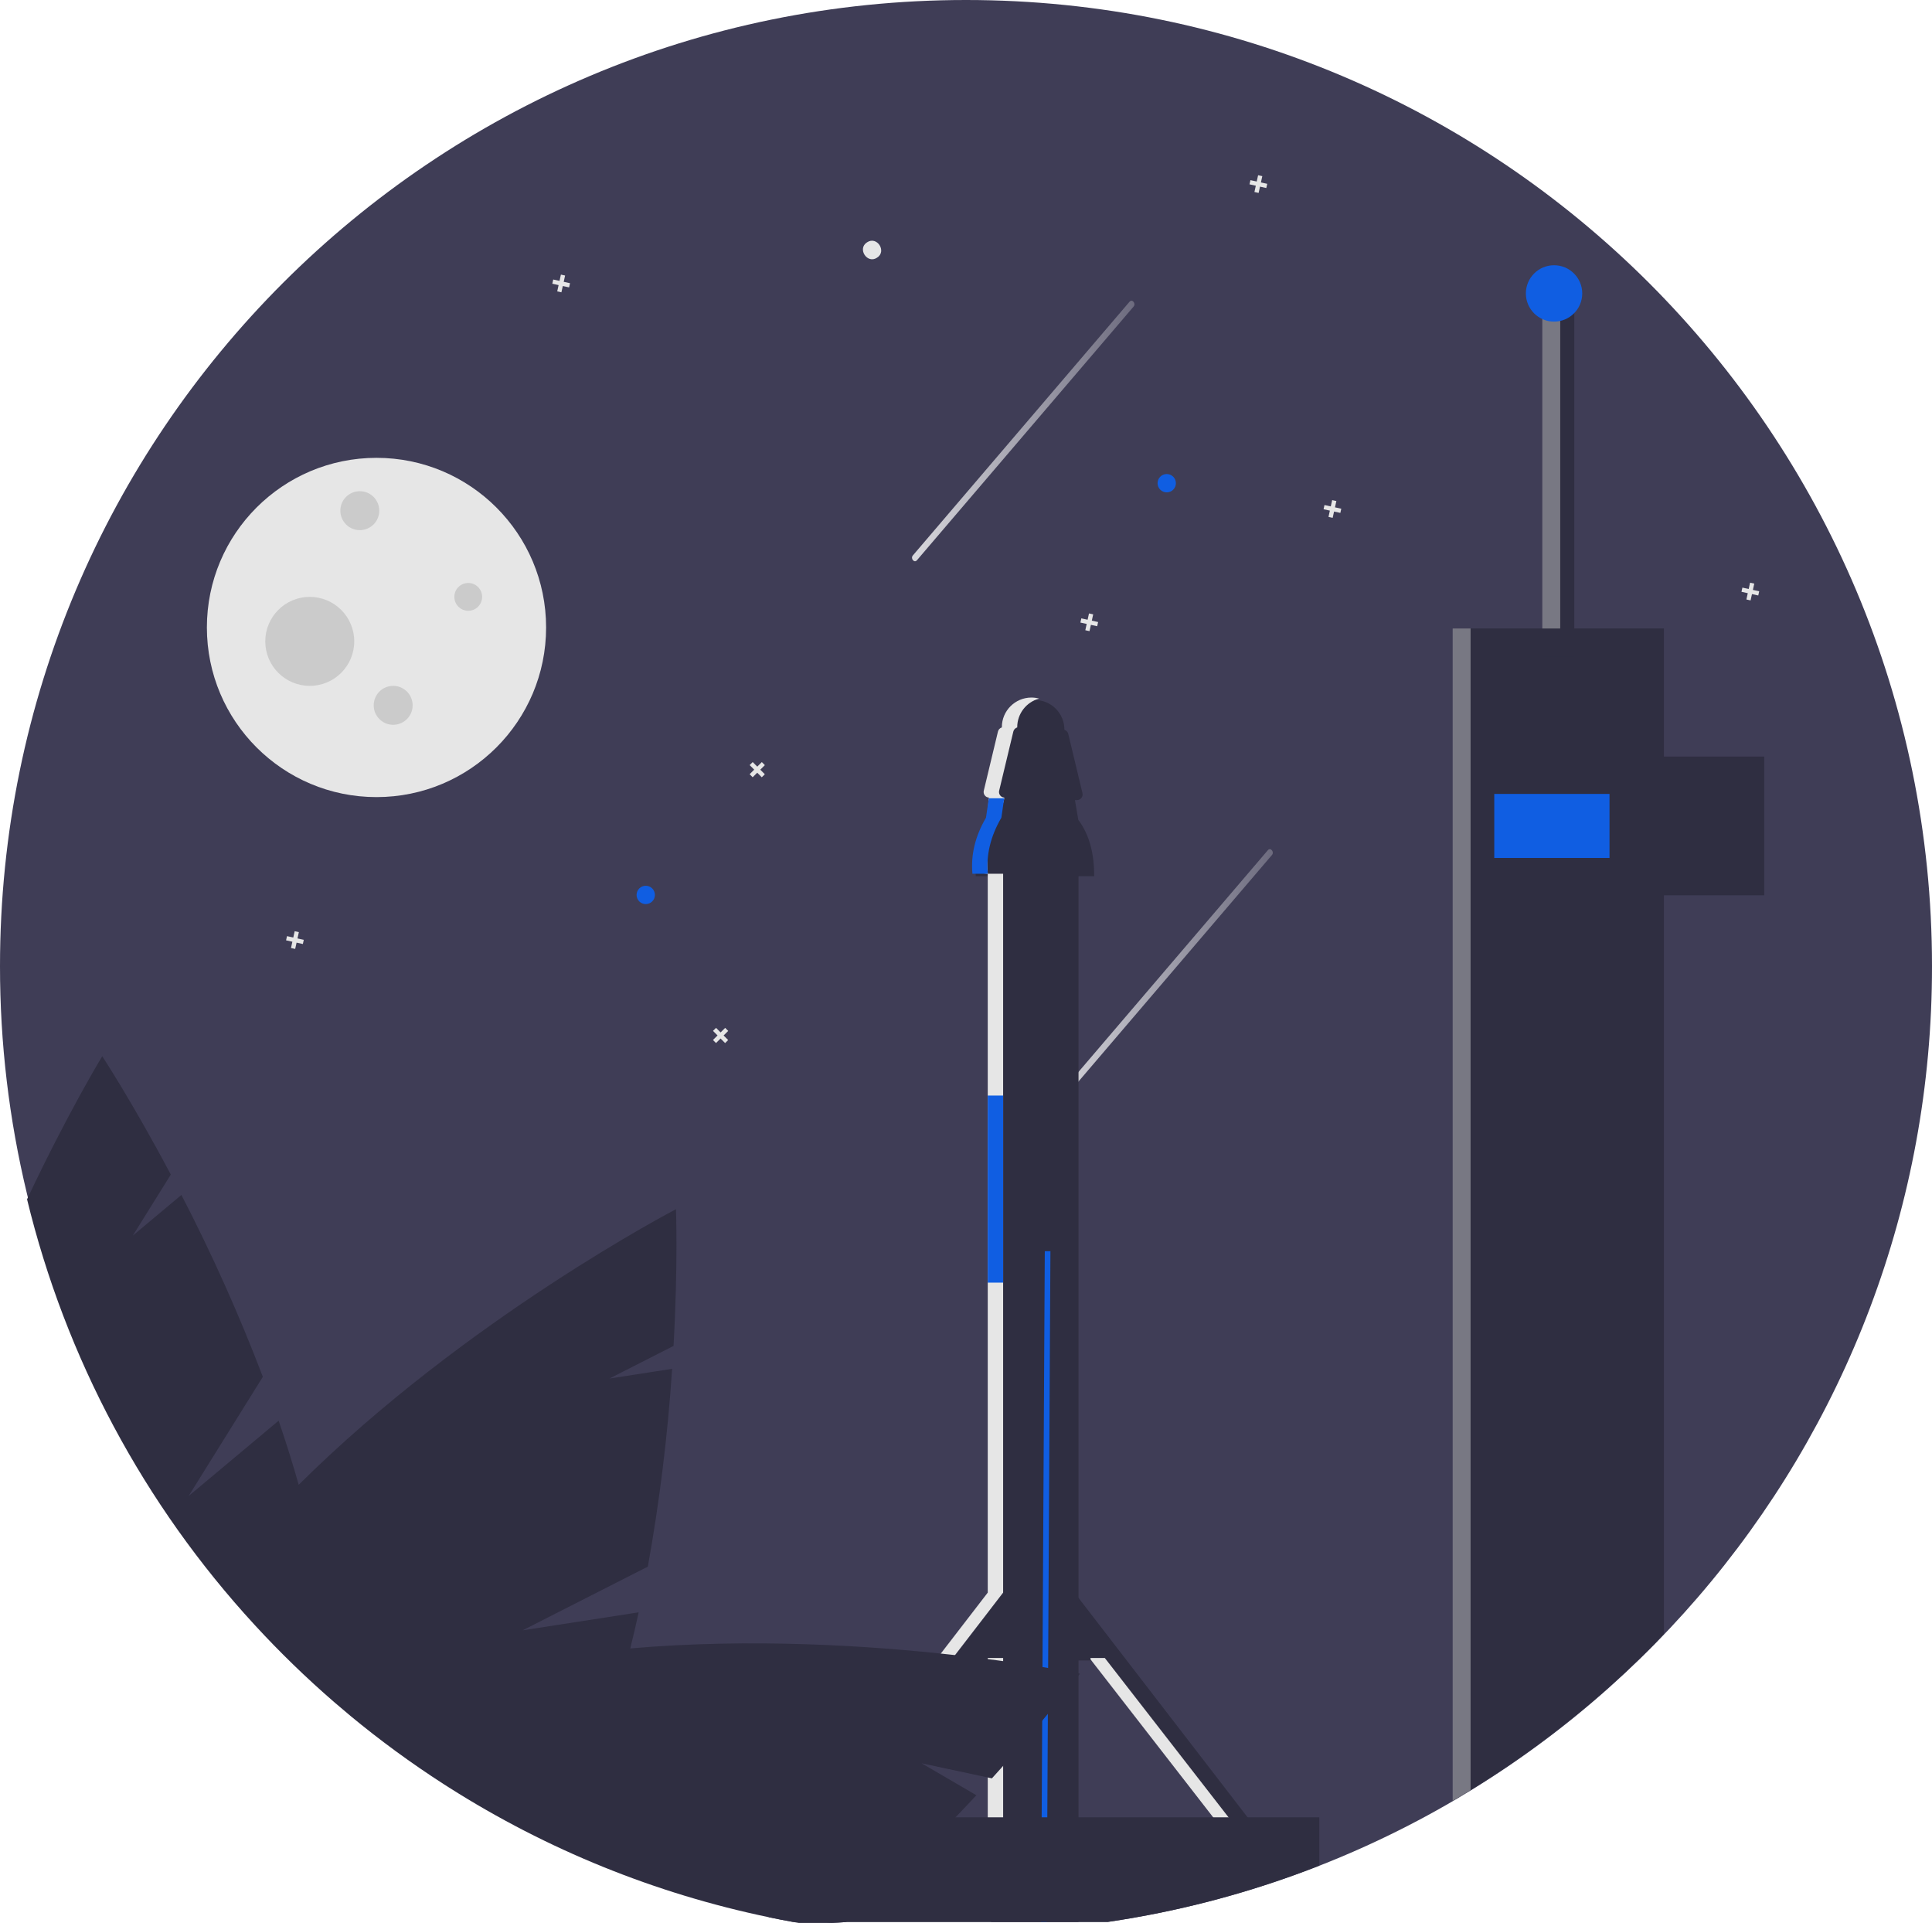
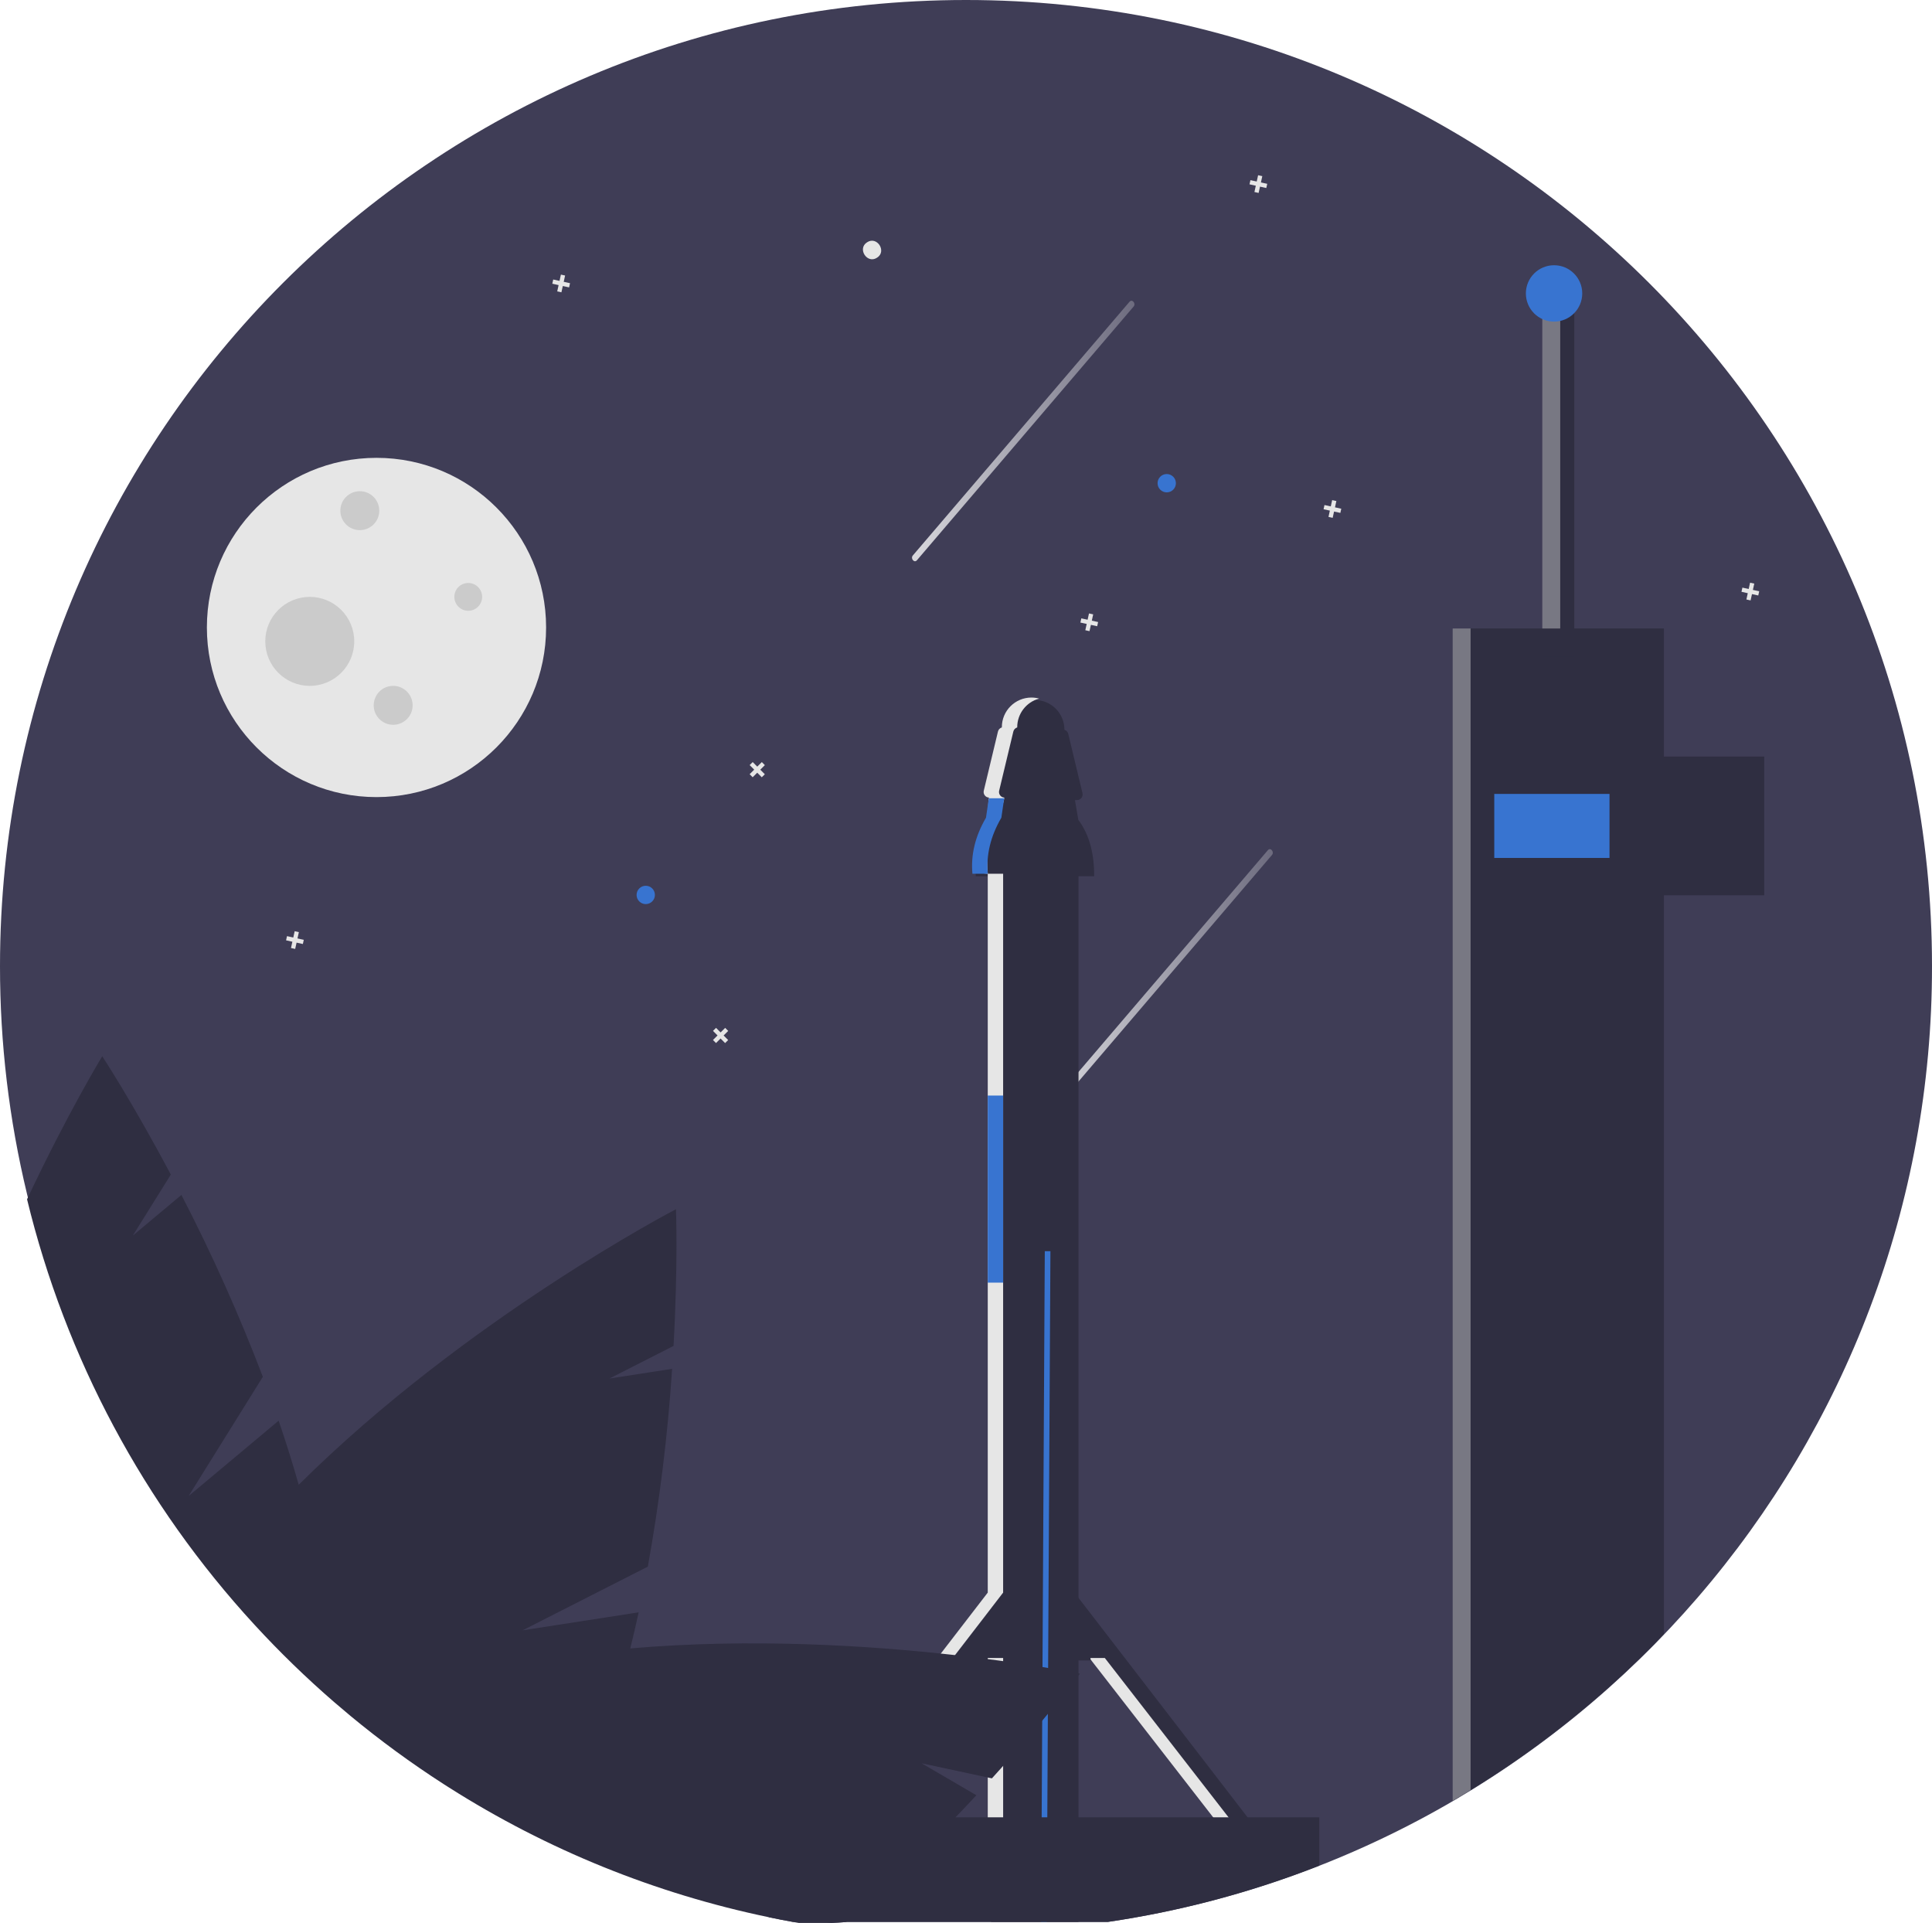
<svg xmlns="http://www.w3.org/2000/svg" xmlns:xlink="http://www.w3.org/1999/xlink" data-name="Layer 1" width="754" height="750.36" viewBox="0 0 754 750.36">
  <defs>
-     <linearGradient id="b13d5aa8-7d59-4aa5-8b0c-a1087af90b05-387" x1="632.931" y1="457.002" x2="719.741" y2="457.002" gradientUnits="userSpaceOnUse">
+     <linearGradient id="b13d5aa8-7d59-4aa5-8b0c-a1087af90b05-153" x1="632.931" y1="457.002" x2="719.741" y2="457.002" gradientUnits="userSpaceOnUse">
      <stop offset="0" stop-color="#fff" />
      <stop offset="1" stop-color="#fff" stop-opacity="0.3" />
    </linearGradient>
-     <linearGradient id="b216fe78-eea0-4fe3-b1f5-9d415c27bb0d-388" x1="578.931" y1="243.002" x2="665.741" y2="243.002" xlink:href="#b13d5aa8-7d59-4aa5-8b0c-a1087af90b05-387" />
+     <linearGradient id="b216fe78-eea0-4fe3-b1f5-9d415c27bb0d-154" x1="578.931" y1="243.002" x2="665.741" y2="243.002" xlink:href="#b13d5aa8-7d59-4aa5-8b0c-a1087af90b05-153" />
  </defs>
  <path d="M977,451.82A376.647,376.647,0,0,1,655.41,824.77H553.3c-.16.14-5.82.41-5.82.41-.95-.13-1.91-.27-2.86-.41q-10.905-1.605-21.61-3.83a372.653,372.653,0,0,1-81.03-26.75c-.27-.12-.53-.25-.8-.37a371.023,371.023,0,0,1-41.87-22.81c-.34-.21-.67-.42-1-.63-.57-.36-1.13-.71-1.69-1.08-.18-.11-.36-.22-.54-.34A376.057,376.057,0,0,1,361.41,743.72c-.54-.43-1.08-.88-1.62-1.32q-3.255-2.7-6.45-5.46c-.02-.01-.03-.03-.05-.04A380.652,380.652,0,0,1,322.32,706.82c-.03-.04-.07-.07-.1-.11a376.239,376.239,0,0,1-88.33-164.6c-.12-.44-.22-.87-.33-1.31A378.139,378.139,0,0,1,223,451.82c0-208.21,168.79-377,377-377S977,243.61,977,451.82Z" transform="translate(-223 -74.82001)" fill="#3f3d56" />
-   <path d="M634.853,507.436,667.824,468.838l32.971-38.599L719.407,408.45c1.03-1.206-.559-3.086-1.589-1.881l-32.971,38.599-32.971,38.599-18.612,21.79c-1.03,1.206.559,3.086,1.589,1.881Z" transform="translate(-223 -74.82001)" opacity="0.8" fill="url(#b13d5aa8-7d59-4aa5-8b0c-a1087af90b05-387)" />
+   <path d="M634.853,507.436,667.824,468.838l32.971-38.599L719.407,408.45c1.03-1.206-.559-3.086-1.589-1.881l-32.971,38.599-32.971,38.599-18.612,21.79c-1.03,1.206.559,3.086,1.589,1.881Z" transform="translate(-223 -74.82001)" opacity="0.8" fill="url(#b13d5aa8-7d59-4aa5-8b0c-a1087af90b05-153)" />
  <rect x="386.81" y="336.41" width="34.1" height="413.54" fill="#2f2e41" />
-   <polygon points="409.95 488.23 409.88 500.61 409.05 650.87 408.95 668.78 408.73 709.14 408.51 749.95 406.31 749.95 406.53 709.14 406.74 671.44 406.85 650.5 407.68 500.64 407.75 488.22 409.95 488.23" fill="#105ee2" />
+   <polygon points="409.95 488.23 409.88 500.61 409.05 650.87 408.95 668.78 408.73 709.14 408.51 749.95 406.31 749.95 406.53 709.14 406.74 671.44 406.85 650.5 407.68 500.64 407.75 488.22 409.95 488.23" fill="#3874d0" />
  <path d="M650.031,416.73h-46.204c-.671-7.238.998-14.528,5.294-21.876l1.306-8.927h31.903l1.505,8.814C648.305,400.697,650.037,408.217,650.031,416.73Z" transform="translate(-223 -74.82001)" fill="#2f2e41" />
  <path d="M643.318,387.027H610.396a2.2,2.2,0,0,1-2.139-2.714l5.544-23.102a2.2,2.2,0,0,1,2.139-1.687h21.833a2.2,2.2,0,0,1,2.139,1.687l5.544,23.102A2.2,2.2,0,0,1,643.318,387.027Z" transform="translate(-223 -74.82001)" fill="#2f2e41" />
  <path d="M626.86,347.97a11.564,11.564,0,0,0-11.55,11.56v11.55h23.1V359.53A11.564,11.564,0,0,0,626.86,347.97Z" transform="translate(-223 -74.82001)" fill="#2f2e41" />
  <polygon points="391.051 622.109 312.765 723.714 323.592 726.213 384.388 647.927 391.051 647.927 391.051 622.109" fill="#2f2e41" />
  <polygon points="419.831 622.109 498.117 723.714 487.29 726.213 426.494 647.927 419.831 647.927 419.831 622.109" fill="#2f2e41" />
  <path d="M872.38,320.07v392.4a378.724,378.724,0,0,1-82.45,65.08V320.07Z" transform="translate(-223 -74.82001)" fill="#2f2e41" />
  <rect x="634.387" y="295.224" width="54.134" height="54.134" fill="#2f2e41" />
  <rect x="601.906" y="114.5" width="12.492" height="141.581" fill="#2f2e41" />
  <g opacity="0.4">
    <path d="M796.93,320.07h-7V777.55q3.527-2.061,7-4.205Z" transform="translate(-223 -74.82001)" fill="#e6e6e6" />
    <rect x="601.906" y="114.5" width="7" height="130.75" fill="#e6e6e6" />
  </g>
-   <rect x="583.168" y="309.798" width="44.973" height="24.985" fill="#105ee2" />
+   <rect x="583.168" y="309.798" width="44.973" height="24.985" fill="#3874d0" />
  <circle cx="146.933" cy="244.847" r="66.193" fill="#e6e6e6" />
  <circle cx="140.423" cy="199.271" r="7.596" fill="#cbcbcb" />
  <circle cx="153.444" cy="275.23" r="7.596" fill="#cbcbcb" />
  <circle cx="182.742" cy="232.91" r="5.426" fill="#cbcbcb" />
  <circle cx="120.89" cy="250.272" r="17.362" fill="#cbcbcb" />
-   <circle cx="252.015" cy="349.213" r="3.576" fill="#105ee2" />
+   <circle cx="252.015" cy="349.213" r="3.576" fill="#3874d0" />
  <polygon points="283.012 401.093 281.227 402.866 279.454 401.081 278.264 402.263 280.037 404.048 278.252 405.821 279.434 407.011 281.219 405.238 282.992 407.023 284.182 405.841 282.409 404.056 284.194 402.283 283.012 401.093" fill="#e6e6e6" />
  <polygon points="297.318 297.375 295.533 299.148 293.76 297.363 292.57 298.545 294.343 300.33 292.558 302.103 293.74 303.293 295.525 301.52 297.298 303.305 298.488 302.123 296.715 300.338 298.5 298.565 297.318 297.375" fill="#e6e6e6" />
  <path d="M565.279,175.376c-3.862,2.573-7.815-3.551-3.878-6.01C565.262,166.793,569.215,172.917,565.279,175.376Z" transform="translate(-223 -74.82001)" fill="#e6e6e6" />
  <polygon points="118.557 366.728 116.1 366.189 116.638 363.731 115 363.372 114.461 365.83 112.004 365.292 111.645 366.93 114.102 367.469 113.564 369.926 115.202 370.285 115.741 367.827 118.198 368.366 118.557 366.728" fill="#e6e6e6" />
  <polygon points="494.557 71.728 492.1 71.189 492.638 68.731 491 68.372 490.461 70.83 488.004 70.292 487.645 71.93 490.102 72.469 489.564 74.926 491.202 75.285 491.741 72.827 494.198 73.366 494.557 71.728" fill="#e6e6e6" />
  <polygon points="686.557 230.728 684.1 230.189 684.638 227.731 683 227.372 682.461 229.83 680.004 229.292 679.645 230.93 682.102 231.469 681.564 233.926 683.202 234.285 683.741 231.827 686.198 232.366 686.557 230.728" fill="#e6e6e6" />
  <polygon points="222.46 110.506 220.003 109.967 220.541 107.51 218.903 107.151 218.364 109.608 215.906 109.07 215.547 110.708 218.005 111.247 217.467 113.705 219.105 114.063 219.644 111.606 222.101 112.144 222.46 110.506" fill="#e6e6e6" />
-   <circle cx="455.34" cy="188.551" r="3.576" fill="#105ee2" />
+   <circle cx="455.34" cy="188.551" r="3.576" fill="#3874d0" />
  <polygon points="428.557 242.728 426.1 242.189 426.638 239.731 425 239.372 424.461 241.83 422.004 241.292 421.645 242.93 424.102 243.469 423.564 245.926 425.202 246.285 425.741 243.827 428.198 244.366 428.557 242.728" fill="#e6e6e6" />
  <polygon points="523.46 198.506 521.003 197.967 521.541 195.51 519.903 195.151 519.364 197.608 516.906 197.07 516.547 198.708 519.005 199.247 518.467 201.705 520.105 202.063 520.644 199.606 523.101 200.144 523.46 198.506" fill="#e6e6e6" />
-   <path d="M580.853,293.436,613.824,254.838l32.971-38.599L665.407,194.45c1.03-1.206-.559-3.086-1.589-1.881l-32.971,38.599-32.971,38.599-18.612,21.79c-1.03,1.206.559,3.086,1.589,1.881Z" transform="translate(-223 -74.82001)" opacity="0.8" fill="url(#b216fe78-eea0-4fe3-b1f5-9d415c27bb0d-388)" />
+   <path d="M580.853,293.436,613.824,254.838l32.971-38.599L665.407,194.45c1.03-1.206-.559-3.086-1.589-1.881l-32.971,38.599-32.971,38.599-18.612,21.79c-1.03,1.206.559,3.086,1.589,1.881Z" transform="translate(-223 -74.82001)" opacity="0.8" fill="url(#b216fe78-eea0-4fe3-b1f5-9d415c27bb0d-154)" />
  <rect x="385.494" y="646.969" width="6" height="102.023" fill="#e6e6e6" />
  <path d="M628.54,347.42a11.573,11.573,0,0,0-8.55,11.15v.1a2.211,2.211,0,0,0-1.51,1.58l-5.54,23.11a2.185,2.185,0,0,0,2.01,2.69l-.04.27-.15,1-2.26,7c-4.29,7.34-4.66,14.21-3.99,21.45h5.98V696.28l-78.04,101.3L542.19,798.9l-.91,1.18-10.83-2.5,78.04-101.3V415.77l-4.99-.45c-.67-7.24.71-13.66,5-21l.26-7,.15-1,.04-.27a2.185,2.185,0,0,1-2.01-2.69l5.54-23.11a2.211,2.211,0,0,1,1.51-1.58v-.1a11.564,11.564,0,0,1,11.55-11.56A11.433,11.433,0,0,1,628.54,347.42Z" transform="translate(-223 -74.82001)" fill="#e6e6e6" />
  <polygon points="431.177 646.969 425.594 646.969 425.594 647.506 485.974 725.255 491.062 724.081 431.177 646.969" fill="#e6e6e6" />
  <path d="M737.88,783.96v18.85a374.502,374.502,0,0,1-82.47,21.96h-123c-3.15-.57-6.29-1.18-9.4-1.83V783.96Z" transform="translate(-223 -74.82001)" fill="#2f2e41" />
  <path d="M632.05,725.69c-.7-.12-1.44-.24-2.2-.37-4.47-.72-9.86-1.54-16.04-2.39q-.63-.09-1.29-.18c-5.1-.69-10.71-1.39-16.76-2.08-33.17-3.73-79.5-6.72-126.78-2.61,1.17-4.7,2.25-9.4,3.27-14.08l-45.28,7.01L475.83,686.14a692.681,692.681,0,0,0,9.48-77.18l-24.46,3.78,25.01-12.72c1.79-32.03.95-53.35.95-53.35S405,589.2,339.58,654.2c-2.4-8.46-5.03-16.81-7.83-25.01l-35.14,29.4,28.97-46.52A689.2,689.2,0,0,0,293.8,541.1l-18.98,15.88,14.84-23.82c-15.02-28.35-26.76-46.17-26.76-46.17s-13.39,21.94-29.34,55.81a376.303,376.303,0,0,0,88.76,166.02,380.108,380.108,0,0,0,31.02,30.12q3.195,2.76,6.45,5.46A377.473,377.473,0,0,0,396.08,770.96c.74.48,1.48.95,2.23,1.42a375.117,375.117,0,0,0,124.7,50.56c3.11.65,6.25,1.26,9.4,1.83.77.14,1.54.28,2.31.41h12.76s5.66-.27,5.82-.41c15.85-13.87,30.22-27.89,42.61-40.81,2.82-2.93,5.53-5.81,8.14-8.61l-21.38-12.47,27.44,5.88c1.26-1.39,2.5-2.76,3.7-4.1,6.16-6.88,11.5-13.11,15.93-18.4.76-.92,1.5-1.8,2.21-2.66,8.07-9.74,12.51-15.68,12.51-15.68S640,727.01,632.05,725.69Z" transform="translate(-223 -74.82001)" fill="#2f2e41" />
-   <path d="M608.49,415.77h-5.98c-.67-7.24,1-14.53,5.29-21.87l.96-6.58.15-1h6l-.15,1L613.8,393.9c-4.29,7.34-5.96,14.63-5.29,21.87h5.98" transform="translate(-223 -74.82001)" fill="#105ee2" />
-   <rect x="385.49" y="427.5" width="6" height="73" fill="#105ee2" />
-   <circle cx="606.5" cy="114.5" r="11" fill="#105ee2" />
+   <path d="M608.49,415.77h-5.98c-.67-7.24,1-14.53,5.29-21.87l.96-6.58.15-1h6l-.15,1L613.8,393.9c-4.29,7.34-5.96,14.63-5.29,21.87h5.98" transform="translate(-223 -74.82001)" fill="#3874d0" />
+   <rect x="385.49" y="427.5" width="6" height="73" fill="#3874d0" />
+   <circle cx="606.5" cy="114.5" r="11" fill="#3874d0" />
</svg>
